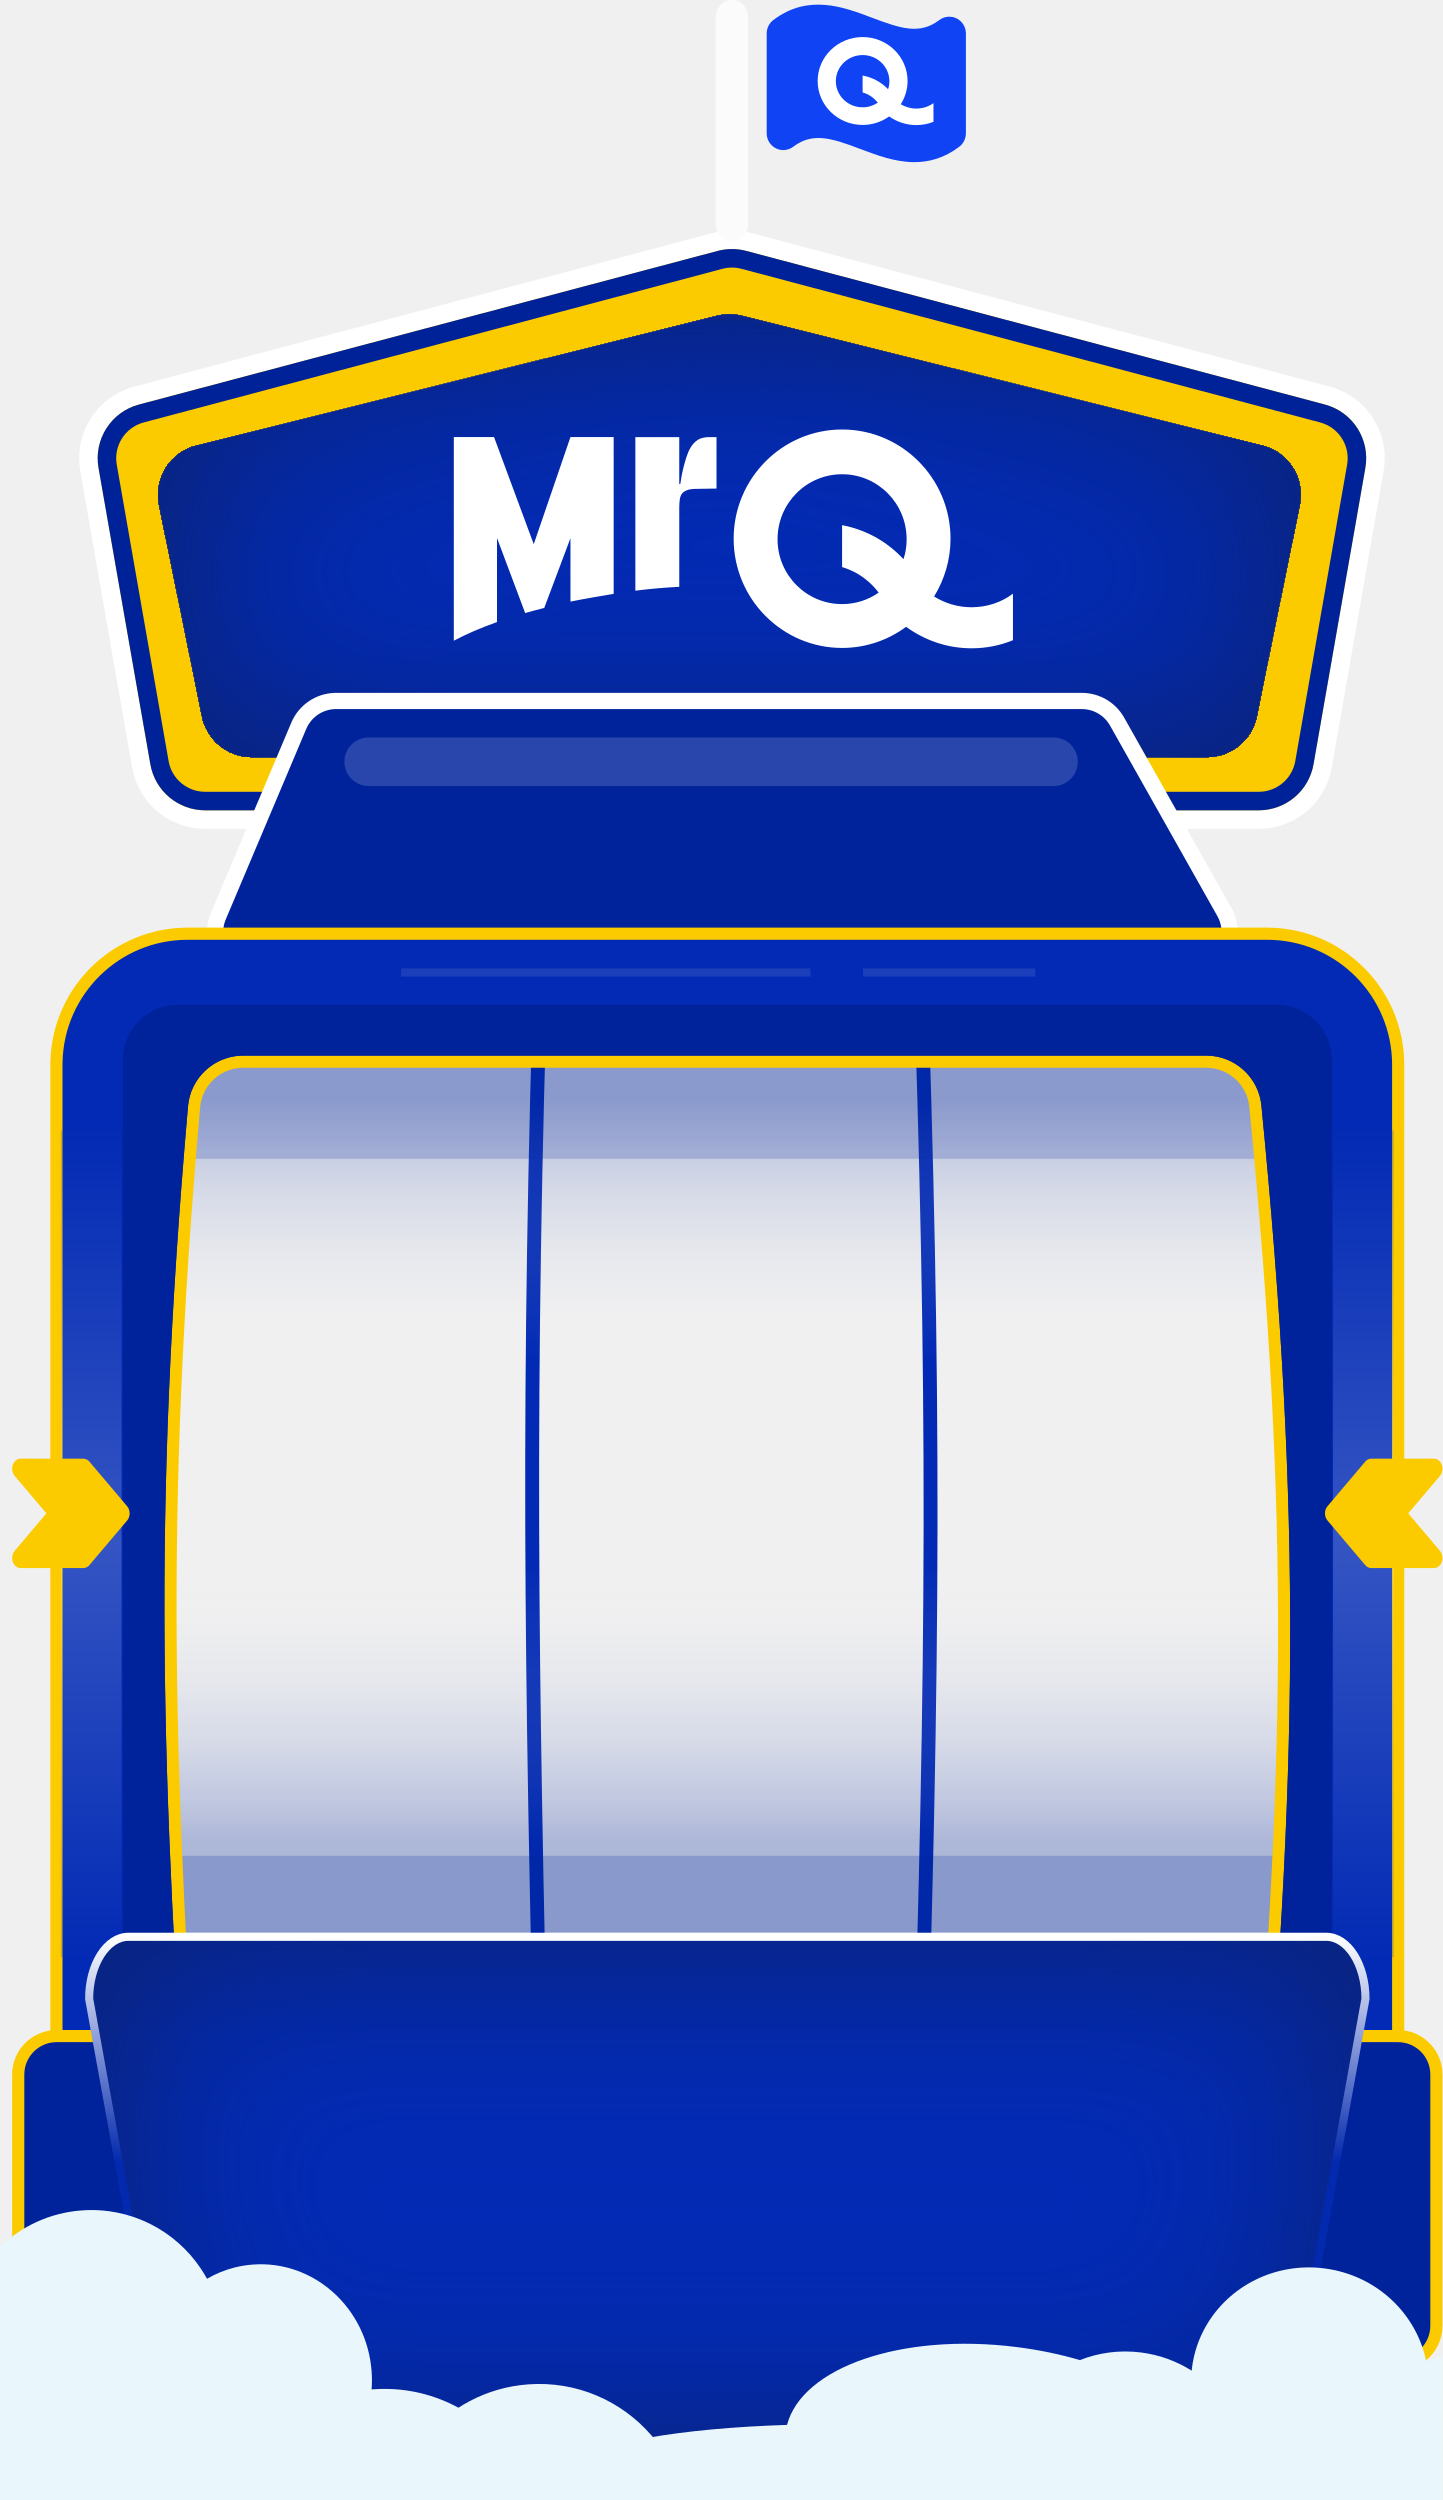
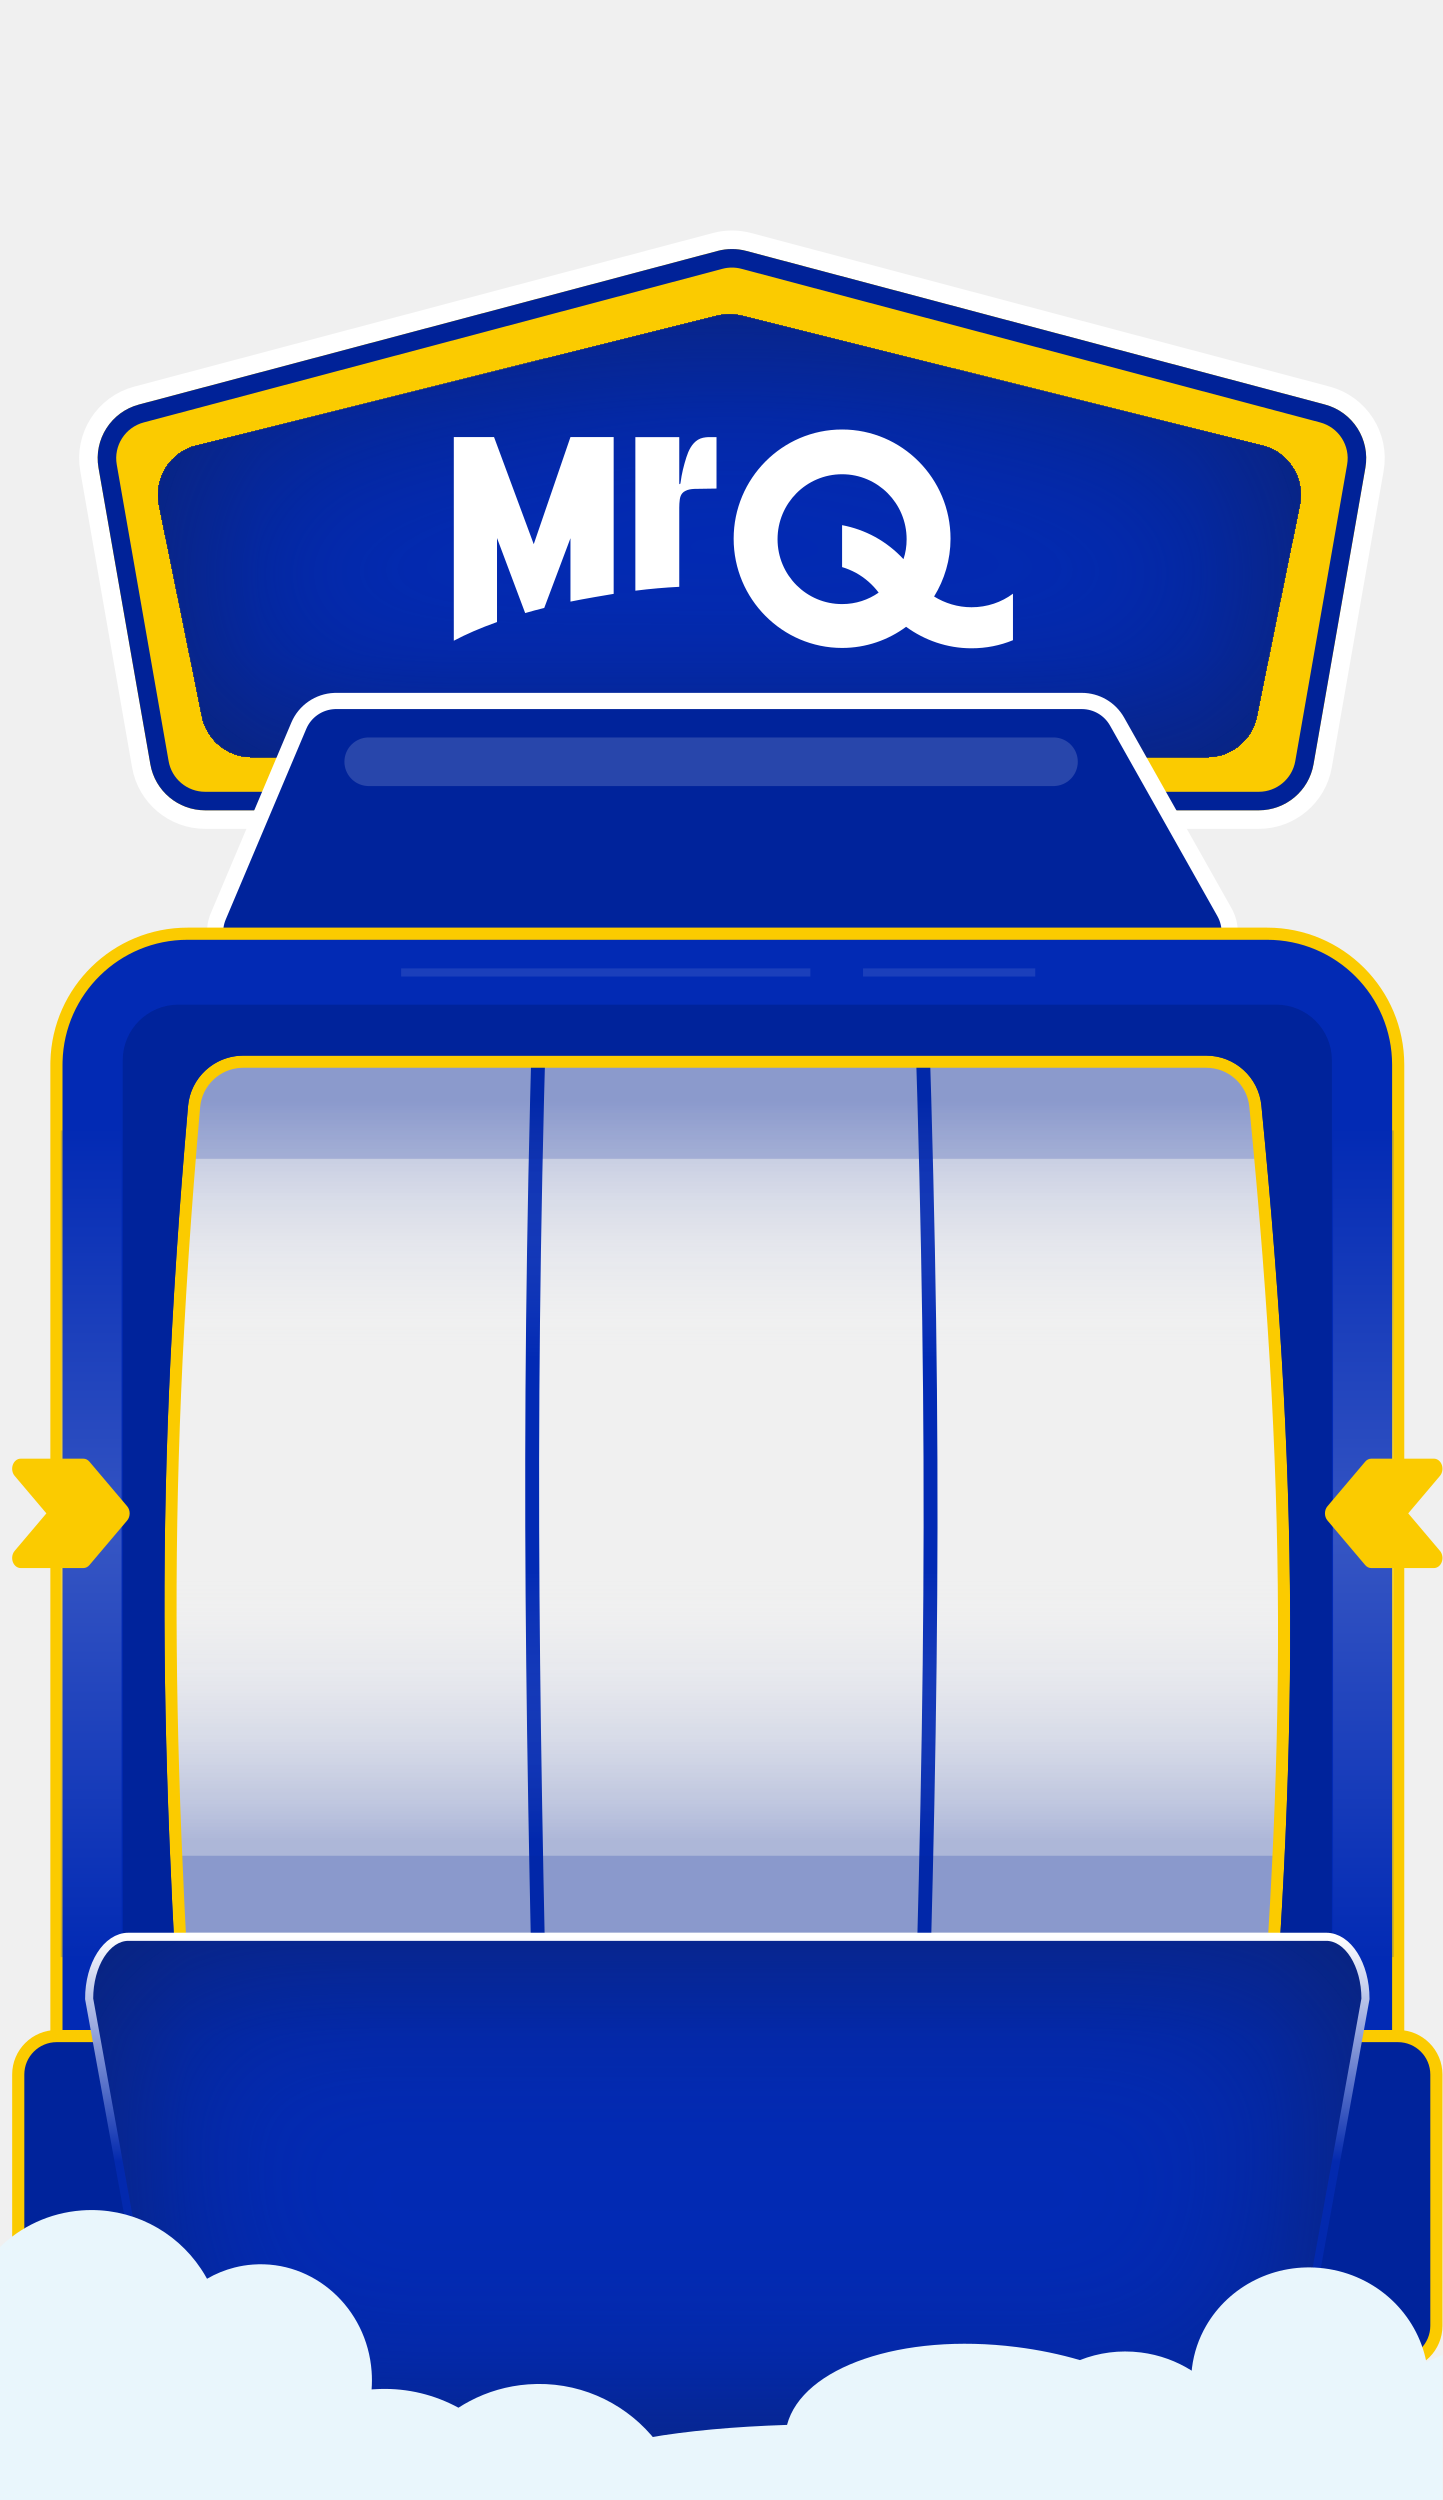
<svg xmlns="http://www.w3.org/2000/svg" width="356" height="617" viewBox="0 0 356 617" fill="none">
  <path d="M226.755 228.808L226.814 230.463C230.856 344.816 230.368 408.942 226.814 523.279L226.762 524.941H133.75L133.712 523.266C131.075 408.946 130.052 344.822 133.712 230.469L133.765 228.808H226.755Z" stroke="#022AB4" stroke-width="3.43" />
  <g clip-path="url(#clip0_44_2)">
    <path d="M316 262H42V286H316V262Z" fill="#00239B" fill-opacity="0.2" />
    <path d="M42 477L316 477L316 387L42 387L42 477Z" fill="url(#paint0_linear_44_2)" fill-opacity="0.28" />
    <path d="M316 250L42 250L42 335H316V250Z" fill="url(#paint1_linear_44_2)" fill-opacity="0.28" />
    <path d="M316 458H42V479H316V458Z" fill="#00239B" fill-opacity="0.2" />
    <path d="M176.536 59.712C179.227 58.998 182.059 58.998 184.751 59.712L327.567 97.624C335.595 99.755 340.659 107.672 339.228 115.854L326.43 189.025C325.091 196.685 318.439 202.274 310.663 202.275H50.624C42.847 202.274 36.196 196.685 34.856 189.025L22.058 115.854C20.627 107.672 25.692 99.755 33.719 97.624L176.536 59.712Z" fill="#FBCB00" stroke="white" stroke-width="4.573" />
    <path d="M177.71 64.132C179.632 63.622 181.654 63.622 183.577 64.132L326.393 102.045C332.127 103.567 335.744 109.222 334.722 115.066L321.926 188.236C320.969 193.708 316.217 197.7 310.663 197.7H50.624C45.069 197.7 40.318 193.708 39.361 188.236L26.564 115.066C25.542 109.222 29.159 103.567 34.893 102.045L177.71 64.132Z" fill="#FBCB00" stroke="#002298" stroke-width="4.573" />
    <g filter="url(#filter0_i_44_2)">
      <path d="M176.974 77.936C178.971 77.439 181.061 77.439 183.058 77.936L311.495 109.954C318.028 111.583 322.12 118.068 320.778 124.665L310.175 176.786C308.983 182.646 303.831 186.856 297.851 186.856H62.181C56.202 186.856 51.049 182.646 49.857 176.786L39.255 124.665C37.913 118.068 42.004 111.583 48.537 109.954L176.974 77.936Z" fill="#022AB4" />
    </g>
    <path d="M239.77 149.87C236.36 149.87 233.209 148.87 230.532 147.217C233.079 143.087 234.59 138.174 234.59 132.957C234.59 118.087 222.59 106 207.827 106C193.065 106 181.065 118.087 181.065 132.957C181.065 147.826 193.065 159.913 207.827 159.913C213.741 159.913 219.223 157.957 223.626 154.696C228.158 158 233.727 160 239.77 160C243.396 160 246.849 159.304 250 158V146.522C247.151 148.652 243.612 149.87 239.77 149.87ZM222.978 138C220.993 135.87 218.662 134 215.986 132.522C213.353 131.087 210.59 130.13 207.827 129.609V139.957C208.993 140.304 210.115 140.783 211.194 141.348C213.482 142.609 215.381 144.304 216.849 146.261C214.302 148.043 211.194 149.087 207.87 149.087C199.065 149.13 191.899 141.957 191.899 133.087C191.899 124.217 199.022 117.043 207.827 117.043C216.633 117.043 223.755 124.217 223.755 133.087C223.755 134.826 223.496 136.478 222.978 138ZM131.727 134.304L121.928 107.87H112V158.13C114.935 156.565 118.518 155 122.662 153.522V132.783L129.612 151.304C131.122 150.87 132.676 150.435 134.317 150.043L140.791 132.826V148.478C143.424 147.913 150.59 146.696 151.453 146.565V107.87H140.791L131.727 134.304ZM172.259 108.53C170.744 109.461 169.919 111.213 169.397 112.857C168.732 114.957 168.249 116.9 167.964 119.087C167.96 119.13 167.917 119.496 167.77 119.496C167.627 119.496 167.64 119.235 167.64 119.235V107.878H156.806V145.783C160.561 145.304 164.187 145 167.64 144.826V125.27C167.64 124.617 167.683 123.922 167.77 123.27C167.856 122.704 168.029 122.139 168.417 121.704C168.59 121.487 168.849 121.313 169.108 121.183C169.799 120.791 170.576 120.704 171.353 120.661C172.647 120.617 176.835 120.574 176.835 120.574V107.878H174.849C173.942 107.922 173.036 108.052 172.259 108.53Z" fill="white" />
    <path d="M82.957 173H266.987C270.598 173 273.927 174.946 275.699 178.092L302.179 225.092C305.934 231.758 301.117 240 293.466 240H63.097C55.94 240 51.1 232.7 53.886 226.107L73.745 179.107C75.26 175.521 78.713 173.152 82.581 173.007L82.957 173Z" fill="#00239B" stroke="white" stroke-width="4" />
    <path d="M312.702 230.439C330.581 230.439 345.073 244.933 345.073 262.811V550.939C345.073 568.817 330.581 583.311 312.702 583.311H46.298C28.42 583.311 13.927 568.817 13.927 550.939V262.811L13.938 261.975C14.381 244.483 28.699 230.439 46.298 230.439H312.702ZM59.444 262.037C53.4 262.326 48.434 267.038 47.9 273.118C38.926 375.446 41.38 437.997 48.176 540.307C48.602 546.724 53.936 551.725 60.362 551.726H297.546L298.135 551.711C304.19 551.421 309.162 546.692 309.697 540.595C318.707 438.089 319.88 375.514 309.824 273.001C309.214 266.774 303.962 262.023 297.7 262.023H60.032L59.444 262.037Z" fill="#022AB4" stroke="#FBCB00" stroke-width="3" />
    <rect opacity="0.2" x="15" y="483" width="204" height="15" transform="rotate(-90 15 483)" fill="url(#paint2_linear_44_2)" />
    <rect opacity="0.2" x="329" y="483" width="204" height="15" transform="rotate(-90 329 483)" fill="url(#paint3_linear_44_2)" />
    <path d="M314.989 247.946C322.567 247.946 328.71 254.089 328.71 261.667V552.082C328.71 559.66 322.567 565.803 314.989 565.803H44.011C36.433 565.803 30.29 559.66 30.29 552.082V261.667C30.29 254.089 36.433 247.946 44.011 247.946H314.989ZM60.032 260.523C52.951 260.524 47.025 265.933 46.406 272.987C37.422 375.425 39.881 438.062 46.679 540.407C47.157 547.61 53.144 553.225 60.362 553.226H297.546C304.642 553.225 310.571 547.795 311.192 540.727C320.208 438.147 321.384 375.477 311.317 272.854C310.631 265.857 304.731 260.523 297.7 260.523H60.032Z" fill="#00239B" />
    <path d="M313 504H45V523H313V504Z" fill="#00239B" fill-opacity="0.2" />
-     <path d="M236.119 4.556C234.731 3.855 233.07 4.007 231.829 4.947C227.039 8.578 222.404 7.098 215.24 4.383C208.219 1.722 199.481 -1.589 190.857 4.947C189.826 5.729 189.219 6.955 189.219 8.258V32.904C189.219 34.471 190.096 35.904 191.484 36.605C192.872 37.306 194.533 37.154 195.774 36.214C200.564 32.583 205.198 34.063 212.362 36.778C216.359 38.293 220.911 40.018 225.683 40.018C229.294 40.018 233.03 39.03 236.746 36.214C237.777 35.432 238.384 34.206 238.384 32.904V8.258C238.384 6.69 237.507 5.257 236.119 4.556Z" fill="#0F43F4" />
-     <path d="M180.643 0C178.433 0 176.642 1.87 176.642 4.177V55.279C176.642 57.585 178.433 59.455 180.643 59.455C182.854 59.455 184.645 57.585 184.645 55.279V4.177C184.645 1.87 182.854 0 180.643 0Z" fill="#FBFBFB" />
-     <path d="M226.138 26.796C224.724 26.796 223.417 26.393 222.308 25.729C223.364 24.067 223.99 22.09 223.99 19.991C223.99 14.009 219.014 9.147 212.893 9.147C206.771 9.147 201.796 14.009 201.796 19.991C201.796 25.974 206.771 30.836 212.893 30.836C215.345 30.836 217.618 30.049 219.444 28.737C221.323 30.066 223.632 30.871 226.138 30.871C227.641 30.871 229.073 30.591 230.38 30.066V25.449C229.199 26.306 227.731 26.796 226.138 26.796ZM219.175 22.02C218.352 21.163 217.385 20.411 216.276 19.817C215.184 19.239 214.038 18.855 212.893 18.645V22.808C213.376 22.948 213.841 23.14 214.289 23.367C215.238 23.875 216.025 24.557 216.634 25.344C215.578 26.061 214.289 26.481 212.911 26.481C209.259 26.498 206.288 23.612 206.288 20.044C206.288 16.476 209.242 13.59 212.893 13.59C216.544 13.59 219.497 16.476 219.497 20.044C219.497 20.744 219.39 21.408 219.175 22.02Z" fill="white" />
    <rect x="4.5" y="502.5" width="350" height="81" rx="9.5" fill="#00239B" stroke="#FBCB00" stroke-width="3" />
    <g filter="url(#filter1_i_44_2)">
      <path d="M327.294 478H31.706C26.346 478 22 484.852 22 493.304L39.647 590.696C39.647 599.148 26.346 606 31.706 606H327.294C332.655 606 319.353 599.148 319.353 590.696L337 493.304C337 484.852 332.655 478 327.294 478Z" fill="#022AB4" />
    </g>
    <path d="M327.294 478H31.706C26.346 478 22 484.852 22 493.304L39.647 590.696C39.647 599.148 26.346 606 31.706 606H327.294C332.655 606 319.353 599.148 319.353 590.696L337 493.304C337 484.852 332.655 478 327.294 478Z" stroke="url(#paint4_linear_44_2)" stroke-width="2" />
    <path d="M-209.349 622.362C-207.425 607.751 -184.082 596.208 -155.55 596.208C-150.01 596.208 -144.666 596.642 -139.634 597.453C-135.271 595.058 -130.262 593.696 -124.934 593.696C-120.283 593.696 -115.878 594.734 -111.93 596.589C-111.936 596.356 -111.949 596.118 -111.949 595.879C-111.949 580.181 -98.833 567.451 -82.654 567.451C-69.575 567.451 -58.501 575.772 -54.737 587.256C-45.146 581.018 -33.712 577.388 -21.421 577.388C-19.17 577.388 -16.95 577.515 -14.762 577.754C-12.052 562.549 1.228 551 17.214 551C30.388 551 41.723 558.844 46.822 570.117C50.326 568.41 54.232 567.451 58.354 567.451C73.426 567.451 85.645 580.181 85.645 595.879C85.645 597.406 85.526 598.9 85.305 600.358C85.418 600.358 85.531 600.352 85.645 600.352C93.276 600.352 100.38 602.594 106.349 606.442C111.565 603.59 117.549 601.963 123.913 601.963C141.255 601.963 155.773 614.015 159.582 630.19C168.88 630.243 176.396 635.76 176.396 642.56C176.396 642.851 176.377 643.143 176.349 643.434C206.641 648.209 226.426 656.085 226.426 664.999C226.426 679.563 173.554 691.377 108.334 691.377C86.423 691.377 65.91 690.041 48.323 687.72C44.327 695.802 36.003 701.361 26.377 701.361C18.823 701.361 12.071 697.932 7.582 692.558C-1.051 697.206 -10.927 699.851 -21.421 699.851C-40.524 699.851 -57.58 691.101 -68.809 677.396C-84.494 678.567 -101.374 679.203 -118.966 679.203C-201.825 679.203 -268.995 665.052 -268.995 647.595C-268.995 637.287 -245.58 628.134 -209.349 622.362Z" fill="#E9F6FC" />
    <path d="M-253.387 654.255C-239.22 668.487 -203.091 676.763 -161.567 673.681C-134.523 671.673 -110.456 665.236 -93.668 656.529C-92.695 665.9 -84.438 672.86 -74.98 672.158C-68.03 671.642 -62.334 667.133 -59.965 661.042C-52.166 675.216 -36.615 684.318 -19.437 683.043C-4.672 681.947 7.767 673.456 14.546 661.479C21.087 669.448 31.274 674.235 42.346 673.413C60.411 672.072 73.972 656.334 72.631 638.269C72.621 638.131 72.596 637.995 72.585 637.847C78.669 648.316 90.362 654.979 103.244 654.023C109.517 653.557 115.238 651.352 119.975 647.907C136.933 652.043 161.078 653.635 187.649 651.663C206.077 650.295 223.105 647.399 237.205 643.552C236.297 634.76 216.055 628.435 185.687 625.927C185.695 625.635 185.695 625.342 185.673 625.052C185.17 618.271 177.267 613.33 167.987 613.971C166.465 609.126 163.969 604.741 160.747 601.026C153.424 592.572 142.344 587.57 130.327 588.463C125.152 588.847 120.31 590.29 115.99 592.561C115.02 593.069 114.067 593.629 113.146 594.223C107.365 591.081 100.71 589.375 93.71 589.602C93.155 589.612 92.602 589.642 92.042 589.684C91.933 589.692 91.817 589.706 91.708 589.714C91.818 588.244 91.824 586.745 91.711 585.223C90.549 569.568 77.422 557.777 62.396 558.893C60.855 559.007 59.36 559.251 57.918 559.618C57.918 559.618 57.91 559.614 57.904 559.619C55.479 560.235 53.195 561.175 51.093 562.4C50.628 561.552 50.128 560.728 49.594 559.933C43.301 550.494 32.26 544.634 20.149 545.533C4.206 546.716 -8.184 559.216 -9.762 574.581C-11.961 574.51 -14.181 574.542 -16.427 574.709C-28.683 575.618 -39.821 580.086 -48.919 587.011C-53.527 575.842 -65.185 568.364 -78.227 569.332C-90.469 570.241 -100.416 578.334 -103.986 589.031C-105.13 592.427 -105.619 596.083 -105.339 599.851C-105.321 600.094 -105.289 600.326 -105.265 600.558C-109.342 599.005 -113.81 598.29 -118.448 598.634C-123.762 599.029 -128.655 600.758 -132.833 603.465C-137.909 603.029 -143.269 602.996 -148.794 603.406C-177.247 605.518 -199.67 618.758 -200.508 633.467C-226.118 639.518 -245.022 646.821 -253.387 654.255Z" fill="#E9F6FC" />
    <path d="M138.289 608.36C149.354 625.118 183.127 640.39 224.438 645.599C251.343 648.991 276.209 647.451 294.389 642.244C293.486 651.622 300.2 660.081 309.61 661.267C316.524 662.139 323 658.847 326.53 653.347C331.365 668.785 344.803 680.789 361.893 682.944C376.582 684.796 390.458 678.938 399.476 668.542C404.308 677.65 413.344 684.361 424.359 685.75C442.332 688.016 458.742 675.277 461.008 657.305C461.025 657.168 461.028 657.029 461.047 656.882C464.935 668.35 475.076 677.197 487.892 678.813C494.133 679.6 500.177 678.573 505.503 676.135C521.305 683.549 544.656 689.896 571.09 693.229C589.424 695.54 606.689 696.077 621.271 695.1C622.123 686.303 603.536 676.091 574.268 667.615C574.333 667.329 574.391 667.043 574.428 666.754C575.278 660.007 568.511 653.599 559.289 652.388C558.758 647.337 557.179 642.544 554.758 638.265C549.255 628.527 539.387 621.429 527.432 619.921C522.282 619.272 517.251 619.728 512.567 621.097C511.514 621.403 510.47 621.762 509.449 622.163C504.405 617.937 498.221 614.946 491.315 613.781C490.769 613.681 490.221 613.601 489.664 613.531C489.555 613.517 489.439 613.508 489.33 613.494C489.73 612.075 490.032 610.607 490.223 609.093C492.187 593.518 481.657 579.359 466.708 577.475C465.175 577.281 463.662 577.224 462.175 577.299C462.175 577.299 462.169 577.292 462.161 577.297C459.662 577.42 457.237 577.889 454.934 578.672C454.646 577.749 454.32 576.842 453.954 575.958C449.656 565.459 439.996 557.526 427.947 556.007C412.086 554.007 397.464 563.804 392.872 578.55C390.731 578.045 388.549 577.637 386.314 577.355C374.121 575.818 362.319 577.989 352.029 582.973C349.726 571.113 339.78 561.472 326.805 559.837C314.626 558.301 303.272 564.263 297.654 574.04C295.859 577.142 294.655 580.628 294.183 584.377C294.152 584.619 294.138 584.852 294.115 585.084C290.427 582.755 286.189 581.168 281.575 580.587C276.288 579.92 271.149 580.645 266.518 582.47C261.629 581.037 256.381 579.942 250.885 579.249C222.578 575.681 197.976 584.213 194.239 598.464C167.938 599.32 147.962 602.731 138.289 608.36Z" fill="#E9F6FC" />
    <path d="M91 188H260" stroke="white" stroke-opacity="0.16" stroke-width="12" stroke-linecap="round" />
    <path opacity="0.1" d="M99 240H200" stroke="white" stroke-width="2" />
    <path opacity="0.1" d="M213 240H255.5" stroke="white" stroke-width="2" />
    <path d="M338.427 360L353.896 360C354.745 360 355.514 360.607 355.839 361.535C356.164 362.463 355.984 363.533 355.383 364.246L347.551 373.499L355.383 382.755C355.984 383.463 356.167 384.536 355.839 385.465C355.514 386.394 354.749 387 353.896 387L338.427 387C337.871 387 337.334 386.74 336.94 386.273L327.616 375.257C326.795 374.288 326.795 372.712 327.616 371.742L336.94 360.726C337.334 360.26 337.871 360 338.427 360Z" fill="#FBCB00" />
    <path d="M20.573 387L5.104 387C4.255 387 3.486 386.393 3.161 385.465C2.836 384.537 3.016 383.467 3.617 382.754L11.449 373.501L3.617 364.245C3.016 363.537 2.833 362.464 3.161 361.535C3.486 360.606 4.251 360 5.104 360L20.573 360C21.13 360 21.666 360.26 22.061 360.727L31.384 371.743C32.205 372.712 32.205 374.288 31.384 375.258L22.061 386.274C21.666 386.74 21.13 387 20.573 387Z" fill="#FBCB00" />
  </g>
  <defs>
    <filter id="filter0_i_44_2" x="39" y="77.563" width="282.033" height="109.293" filterUnits="userSpaceOnUse" color-interpolation-filters="sRGB">
      <feFlood flood-opacity="0" result="BackgroundImageFix" />
      <feBlend mode="normal" in="SourceGraphic" in2="BackgroundImageFix" result="shape" />
      <feColorMatrix in="SourceAlpha" type="matrix" values="0 0 0 0 0 0 0 0 0 0 0 0 0 0 0 0 0 0 127 0" result="hardAlpha" />
      <feOffset />
      <feGaussianBlur stdDeviation="27" />
      <feComposite in2="hardAlpha" operator="arithmetic" k2="-1" k3="1" />
      <feColorMatrix type="matrix" values="0 0 0 0 0.038 0 0 0 0 0.138 0 0 0 0 0.481 0 0 0 1 0" />
      <feBlend mode="normal" in2="shape" result="effect1_innerShadow_44_2" />
    </filter>
    <filter id="filter1_i_44_2" x="21" y="477" width="317" height="130" filterUnits="userSpaceOnUse" color-interpolation-filters="sRGB">
      <feFlood flood-opacity="0" result="BackgroundImageFix" />
      <feBlend mode="normal" in="SourceGraphic" in2="BackgroundImageFix" result="shape" />
      <feColorMatrix in="SourceAlpha" type="matrix" values="0 0 0 0 0 0 0 0 0 0 0 0 0 0 0 0 0 0 127 0" result="hardAlpha" />
      <feOffset />
      <feGaussianBlur stdDeviation="27" />
      <feComposite in2="hardAlpha" operator="arithmetic" k2="-1" k3="1" />
      <feColorMatrix type="matrix" values="0 0 0 0 0.038 0 0 0 0 0.138 0 0 0 0 0.481 0 0 0 1 0" />
      <feBlend mode="normal" in2="shape" result="effect1_innerShadow_44_2" />
    </filter>
    <linearGradient id="paint0_linear_44_2" x1="179" y1="477" x2="179" y2="387" gradientUnits="userSpaceOnUse">
      <stop offset="0.25" stop-color="#00239B" />
      <stop offset="1" stop-color="white" stop-opacity="0" />
    </linearGradient>
    <linearGradient id="paint1_linear_44_2" x1="179" y1="250" x2="179" y2="335" gradientUnits="userSpaceOnUse">
      <stop offset="0.25" stop-color="#00239B" />
      <stop offset="1" stop-color="white" stop-opacity="0" />
    </linearGradient>
    <linearGradient id="paint2_linear_44_2" x1="15" y1="490.5" x2="219" y2="490.5" gradientUnits="userSpaceOnUse">
      <stop stop-color="#022AB4" />
      <stop offset="0.505" stop-color="white" />
      <stop offset="1" stop-color="#022AB4" />
    </linearGradient>
    <linearGradient id="paint3_linear_44_2" x1="329" y1="490.5" x2="533" y2="490.5" gradientUnits="userSpaceOnUse">
      <stop stop-color="#022AB4" />
      <stop offset="0.505" stop-color="white" />
      <stop offset="1" stop-color="#022AB4" />
    </linearGradient>
    <linearGradient id="paint4_linear_44_2" x1="179.5" y1="478" x2="179.5" y2="533.5" gradientUnits="userSpaceOnUse">
      <stop stop-color="white" />
      <stop offset="1" stop-color="#0329AE" />
    </linearGradient>
    <clipPath id="clip0_44_2">
      <rect width="356" height="617" fill="white" />
    </clipPath>
  </defs>
</svg>
